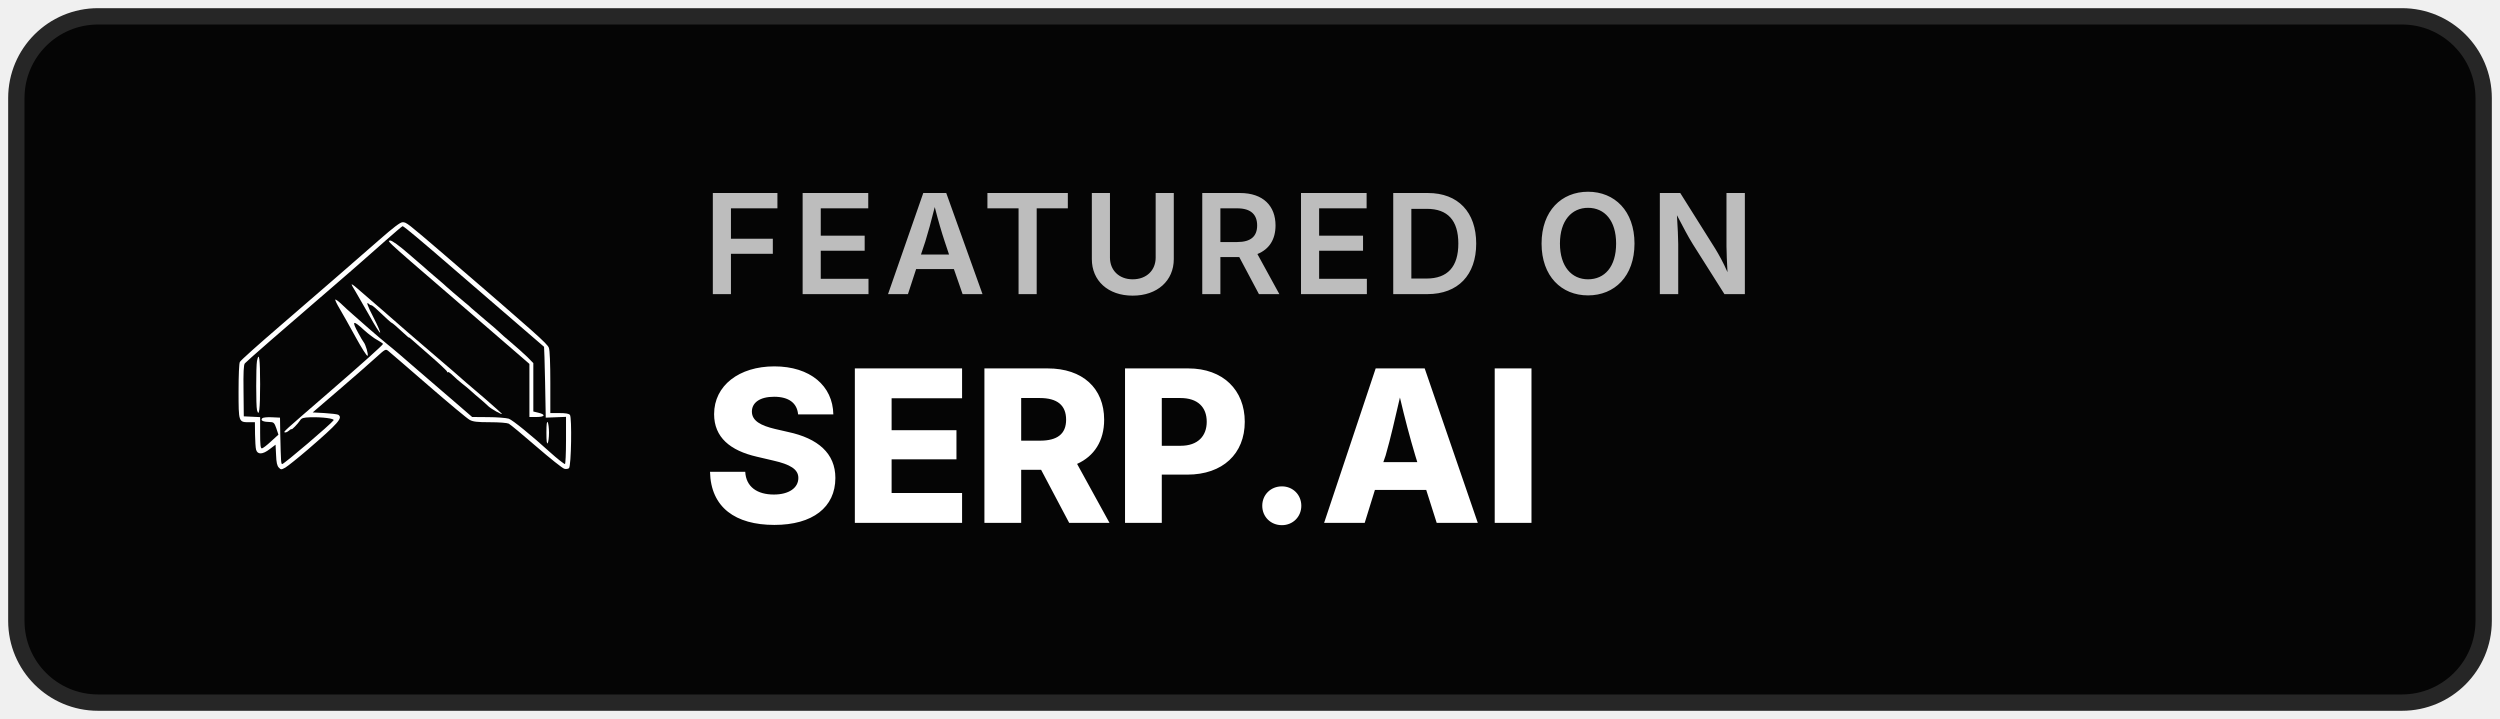
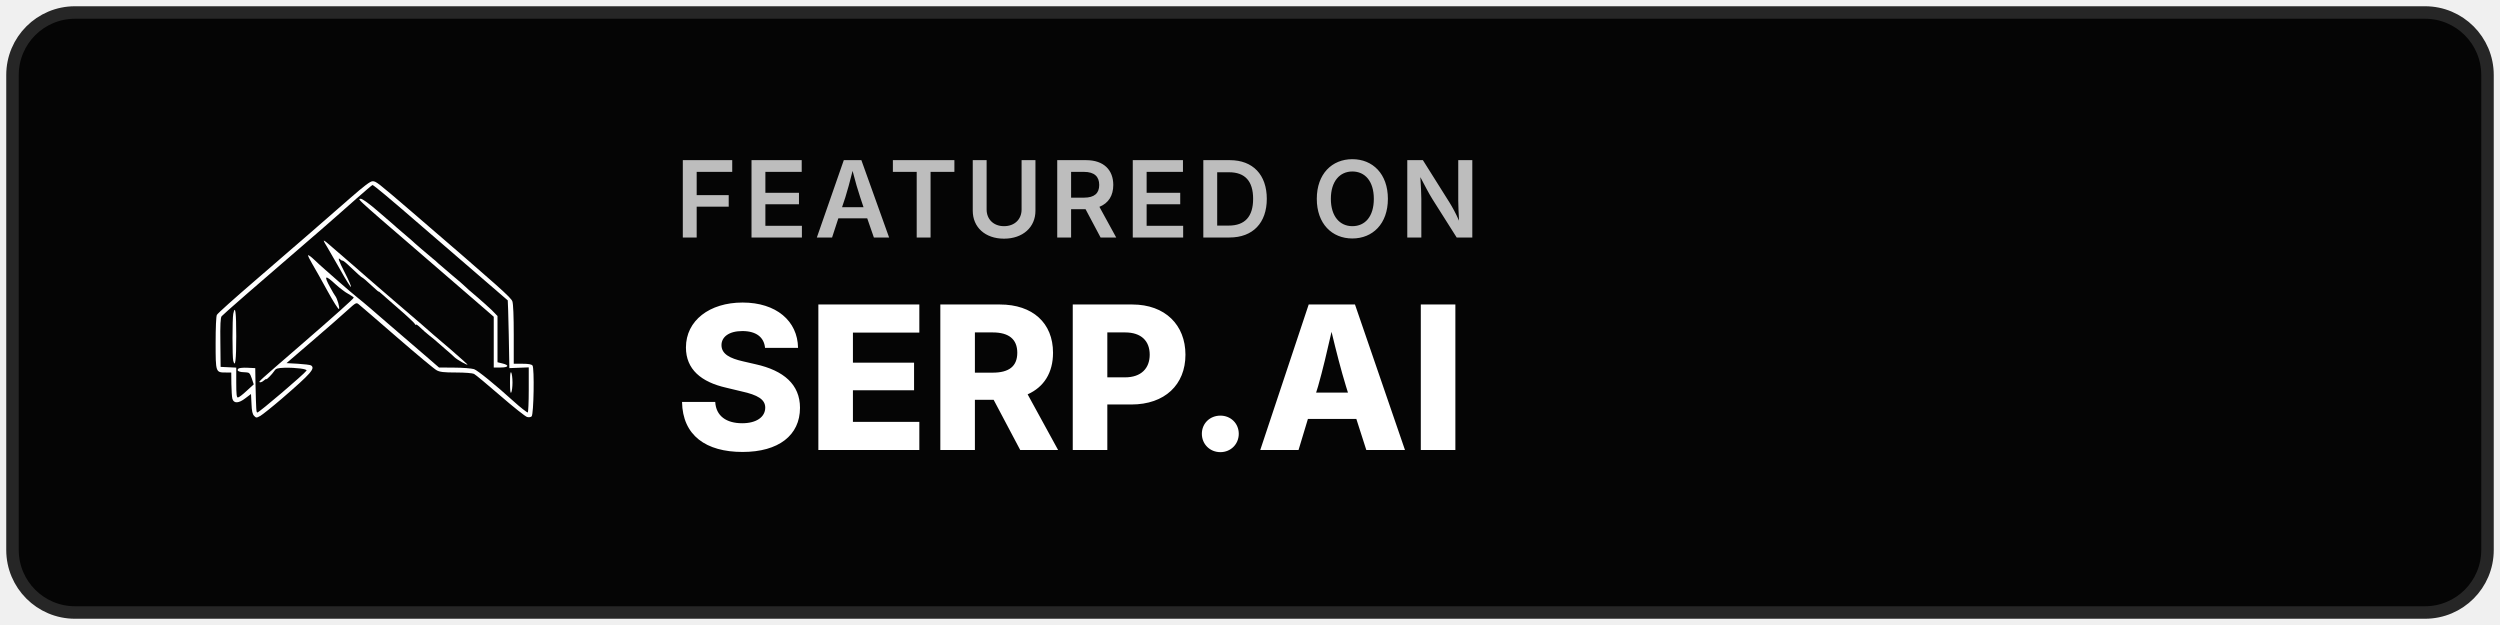
- <svg xmlns="http://www.w3.org/2000/svg" width="153" height="44" viewBox="0 0 153 44" role="img" aria-label="Featured on SERP.AI">
-   <rect x="1" y="1" width="151" height="42" rx="5" fill="#050505" stroke="#262626" stroke-width="1" />
-   <g transform="translate(12 10) scale(0.08)" color="#ffffff" aria-hidden="true">
+ <svg xmlns="http://www.w3.org/2000/svg" width="200" height="50" viewBox="0 0 200 50" role="img" aria-label="Featured on SERP.AI">
+   <rect x="1" y="1" width="198" height="48" rx="5" fill="#050505" stroke="#262626" stroke-width="1" />
+   <g transform="translate(14 10) scale(0.10)" color="#ffffff" aria-hidden="true">
    <g transform="translate(0,300) scale(0.1,-0.1)" fill="currentColor" stroke="none">
      <path d="M1400 2414 c-124 -109 -460 -401 -754 -654 -173 -149 -303 -265 -311 -279 -6 -9 -10 -103 -10 -224 0 -237 0 -237 82 -237 l43 0 1 -92 c1 -51 4 -104 8 -118 11 -39 50 -38 104 4 l45 34 4 -79 c2 -58 8 -83 21 -96 16 -17 19 -17 50 0 17 10 95 72 172 138 235 203 269 242 233 266 -7 4 -54 10 -105 13 l-91 5 206 177 c114 98 240 208 279 244 73 66 73 66 96 47 12 -10 150 -128 305 -263 156 -135 297 -253 315 -262 25 -14 56 -18 155 -18 72 0 132 -5 144 -11 12 -6 107 -85 211 -175 105 -91 201 -167 214 -170 14 -4 30 -1 36 5 17 17 23 387 7 407 -9 10 -33 14 -81 14 l-69 0 0 234 c0 145 -4 245 -11 265 -11 31 -94 105 -804 716 -280 240 -286 245 -315 245 -18 0 -68 -38 -180 -136z m281 27 c52 -43 186 -158 299 -256 113 -97 312 -269 443 -382 130 -112 238 -205 239 -206 1 -1 5 -123 8 -272 l5 -270 78 3 77 3 0 -180 c0 -100 -4 -181 -8 -181 -7 0 -64 45 -108 85 -151 137 -293 252 -322 262 -20 6 -92 12 -158 12 l-122 1 -118 102 c-66 56 -197 170 -293 252 -95 83 -201 174 -236 201 -34 28 -100 83 -146 124 -46 41 -102 90 -124 109 -22 19 -59 53 -82 75 -24 23 -45 38 -48 35 -3 -3 12 -34 33 -69 21 -35 76 -133 122 -217 46 -84 87 -149 92 -144 8 8 -14 86 -31 106 -5 6 -23 36 -40 68 -53 96 -41 102 44 23 33 -30 79 -65 103 -77 23 -13 42 -26 42 -29 0 -8 -158 -149 -420 -376 -348 -301 -344 -297 -331 -301 7 -2 21 4 32 14 10 9 19 14 19 11 0 -9 48 40 65 66 12 19 24 23 82 25 90 2 184 -10 175 -23 -21 -30 -379 -335 -393 -335 -9 0 -10 14 -15 230 l-2 125 -63 3 c-34 2 -67 -2 -72 -7 -18 -18 5 -29 64 -30 23 -1 29 -8 43 -48 l16 -48 -57 -52 c-31 -29 -62 -53 -70 -53 -10 0 -13 26 -13 120 l0 119 -62 3 -63 3 -2 195 c-2 142 1 199 10 210 10 13 256 228 817 711 74 65 191 167 259 228 69 61 128 111 131 111 4 0 49 -35 101 -79z" />
      <path d="M1505 2372 c57 -53 136 -122 515 -448 184 -159 379 -327 433 -374 l97 -84 0 -203 0 -203 56 0 c64 0 71 19 11 33 l-37 9 0 185 0 185 -47 48 c-27 26 -82 75 -123 110 -41 34 -82 70 -90 79 -8 9 -55 49 -103 89 -48 41 -98 83 -111 95 -12 12 -33 31 -47 41 -23 18 -159 135 -169 146 -3 3 -34 30 -70 60 -36 30 -67 58 -70 61 -3 3 -58 51 -124 107 -71 62 -127 102 -140 102 -18 0 -16 -5 19 -38z" />
      <path d="M1190 2074 c0 -4 13 -28 29 -53 15 -25 63 -108 106 -184 42 -76 80 -136 83 -132 3 3 -19 55 -50 115 -50 96 -60 129 -34 103 4 -5 11 -8 16 -8 5 0 19 -10 32 -22 88 -83 121 -113 125 -113 4 0 36 -27 94 -81 21 -20 39 -35 39 -32 0 2 6 -2 13 -9 8 -7 73 -64 145 -127 73 -63 132 -119 132 -124 0 -6 3 -7 7 -4 3 4 20 -8 38 -26 17 -17 49 -45 71 -62 21 -16 51 -41 66 -55 15 -14 46 -41 69 -60 23 -19 52 -45 64 -57 22 -21 105 -68 105 -59 0 2 -60 55 -132 118 -73 62 -138 117 -144 123 -20 19 -128 112 -314 271 -102 87 -187 161 -190 164 -3 3 -70 62 -149 130 -79 69 -161 140 -183 158 -21 19 -38 30 -38 26z" />
      <path d="M466 1489 c-8 -40 -8 -347 0 -376 16 -59 24 7 24 198 0 193 -8 255 -24 178z" />
      <path d="M2680 940 c0 -65 3 -90 10 -80 5 8 10 44 10 80 0 36 -5 72 -10 80 -7 10 -10 -15 -10 -80z" />
    </g>
  </g>
-   <text x="43" y="18" font-family="system-ui, -apple-system, BlinkMacSystemFont, 'Segoe UI', sans-serif" font-size="8.5" font-weight="600" letter-spacing="0.5" fill="#bdbdbd">FEATURED ON</text>
-   <text x="43" y="32" font-family="system-ui, -apple-system, BlinkMacSystemFont, 'Segoe UI', sans-serif" font-size="13" font-weight="800" fill="#ffffff">SERP.AI</text>
+   <text x="54" y="19" font-family="system-ui, -apple-system, BlinkMacSystemFont, 'Segoe UI', sans-serif" font-size="8.5" font-weight="600" letter-spacing="0.5" fill="#bdbdbd">FEATURED ON</text>
+   <text x="54" y="36" font-family="system-ui, -apple-system, BlinkMacSystemFont, 'Segoe UI', sans-serif" font-size="16" font-weight="800" fill="#ffffff">SERP.AI</text>
</svg>
